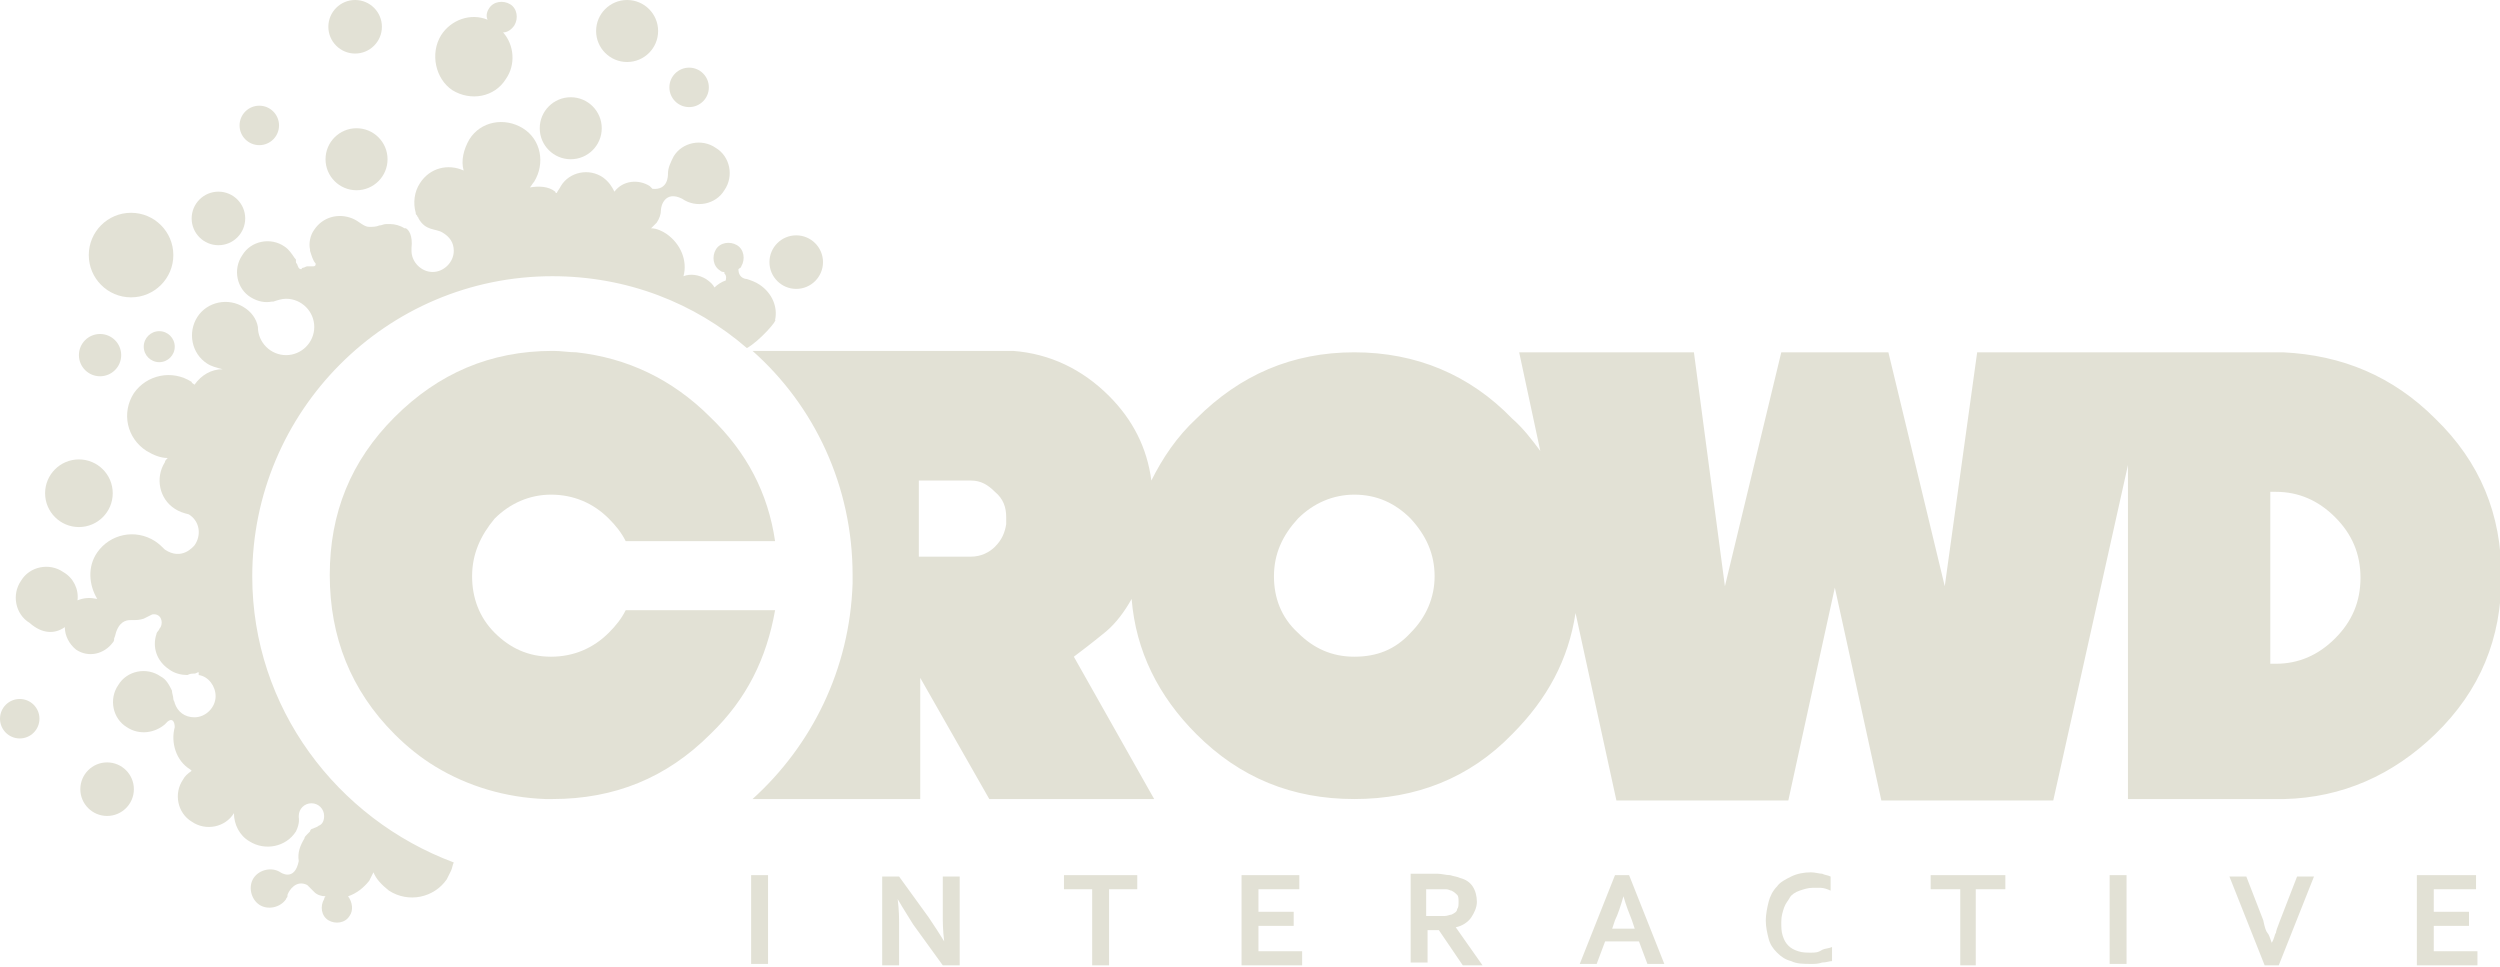
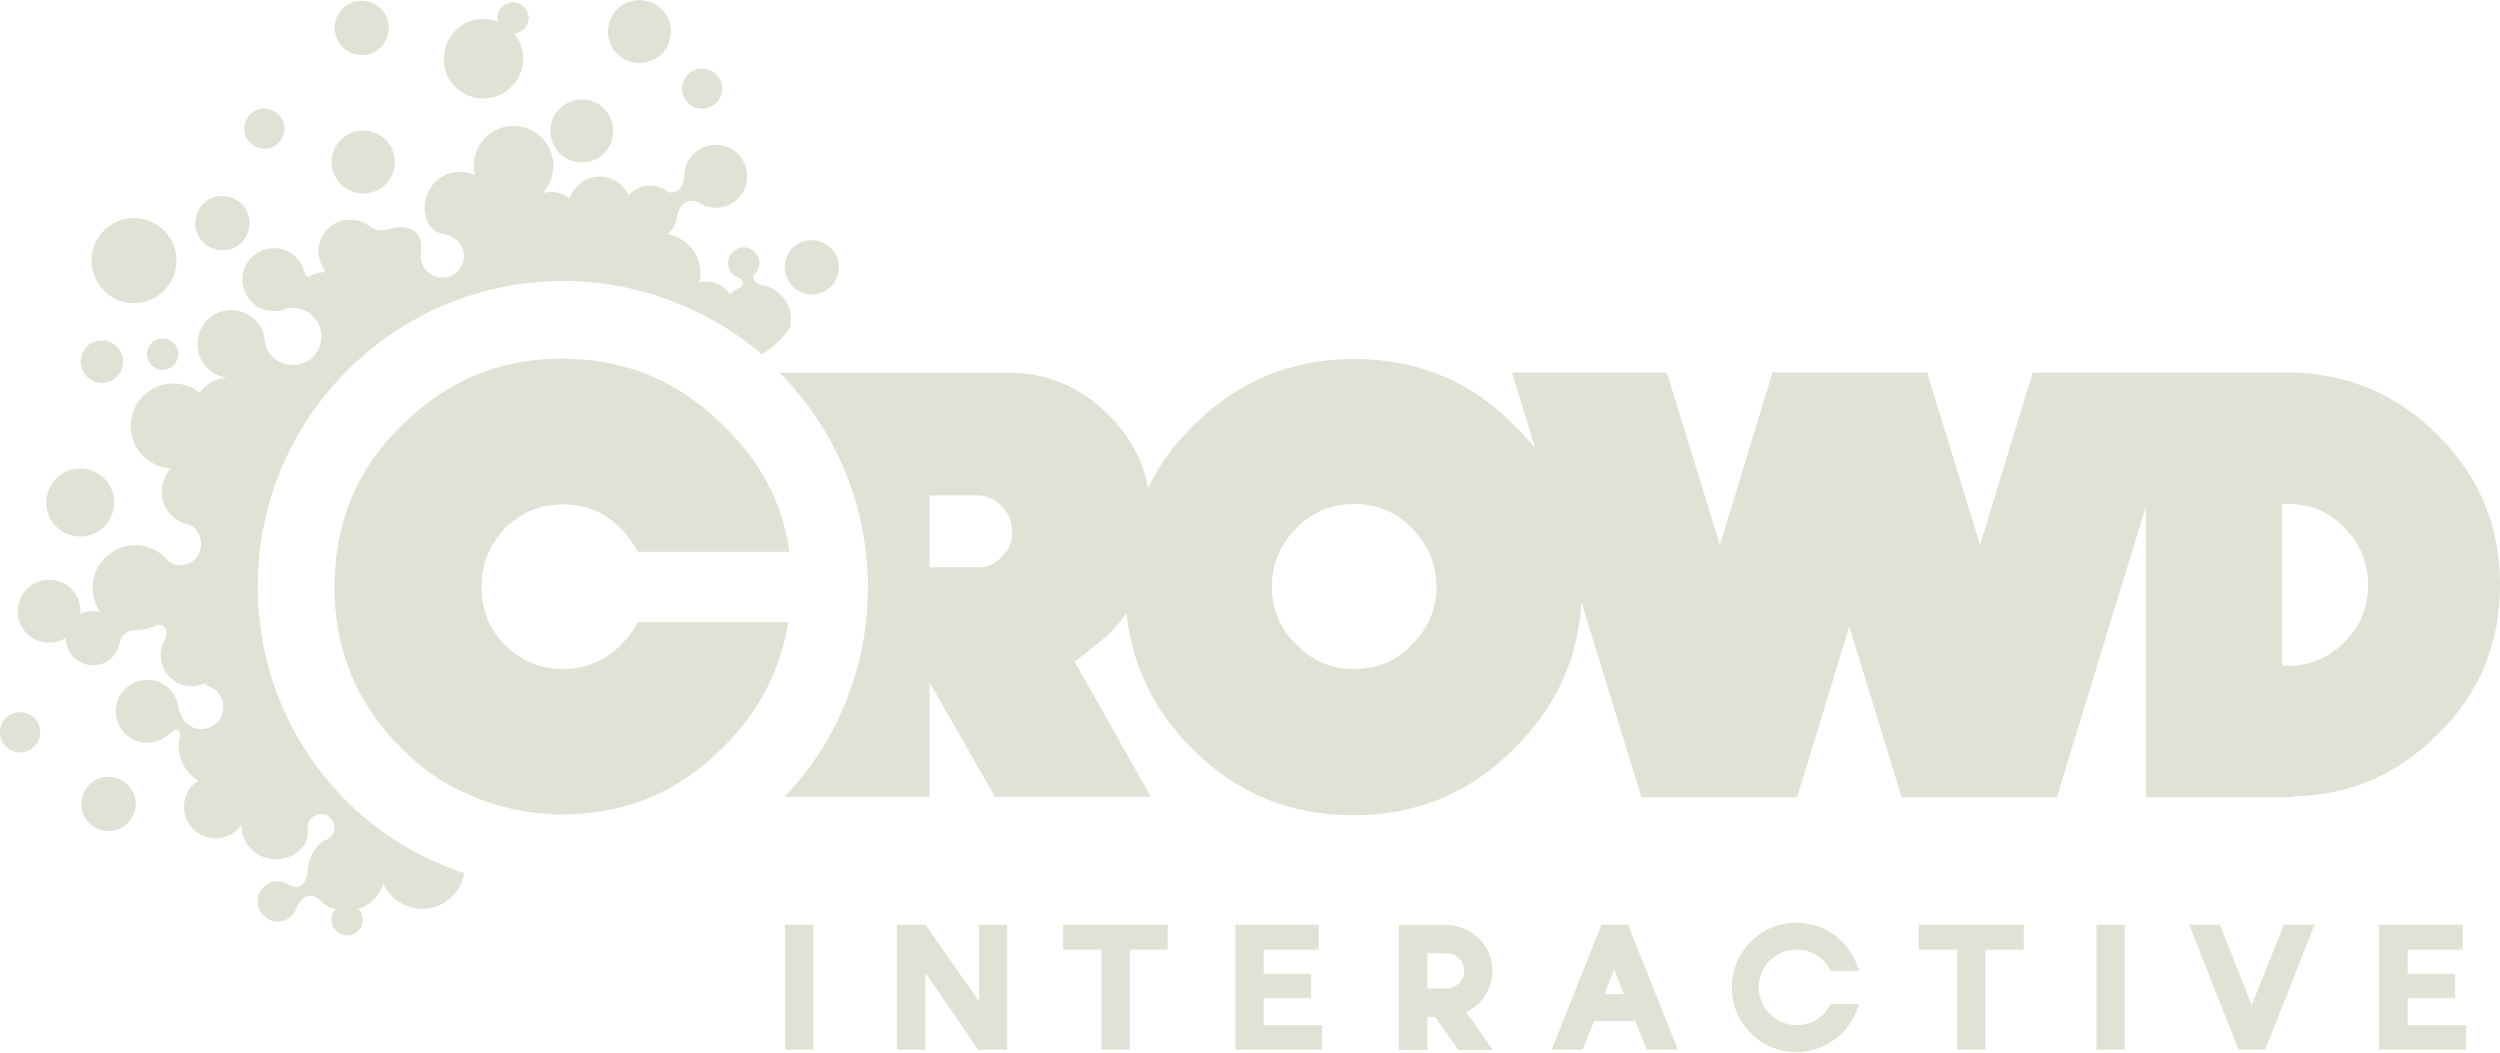
- <svg xmlns="http://www.w3.org/2000/svg" viewBox="0 0 177.4 68.6" enable-background="new 0 0 177.4 68.6">
-   <g fill="#e2e1d5">
-     <path d="m162 56.7s.1 0 0 0h.1c0 0 0 0 0 0 4.1-.1 7.7-1.7 10.7-4.6 3.2-3.1 4.7-6.8 4.7-11.2s-1.5-8.1-4.7-11.2c-3-3-6.6-4.5-10.8-4.7h-9.3-1.7-10.7l-2.3 16.6v-.1.1l-4-16.6h-2.7-1-.2-1-2.7l-4 16.6v-.1.1l-2.2-16.6h-12.4l1.5 7c-.6-.8-1.2-1.6-2-2.3-3-3.1-6.8-4.7-11.2-4.7-4.4 0-8.1 1.6-11.2 4.7-1.4 1.3-2.4 2.8-3.2 4.4-.3-2.3-1.3-4.3-3-6-1.9-1.9-4.2-3-6.8-3.2h-18.5c4.4 3.9 7.1 9.6 7.1 15.9 0 .1 0 .2 0 .3 0 .1 0 .2 0 .3-.2 6.1-2.9 11.5-7.1 15.3h11.9v-8.6l4.9 8.6h11.7l-5.7-10.1c.4-.3 1.2-.9 2.3-1.8.7-.6 1.3-1.4 1.8-2.3.3 3.7 1.9 6.9 4.6 9.6 3.1 3.1 6.8 4.6 11.2 4.6 4.4 0 8.2-1.5 11.2-4.6 2.5-2.5 4-5.3 4.5-8.6l2.9 13.3h12.2l2.4-11 .9-4.1.9 4.1 2.4 11h12.2l5.3-23.8v23.7h11m-.9-21.8c.1 0 .3 0 .4 0 1.6 0 3 .6 4.2 1.8 1.2 1.2 1.8 2.6 1.8 4.3 0 1.7-.6 3.1-1.8 4.3-1.2 1.2-2.6 1.8-4.2 1.8h-.4v-12.2m-89.7 2c0 .1 0 .1 0 0 0 .1 0 .1 0 .2v.1c-.1.6-.3 1.1-.8 1.6-.4.4-1 .7-1.7.7h-3.7c0 0 0 0 0 0v-5.4h3.7c.7 0 1.2.3 1.7.8.6.5.8 1.1.8 1.8v.2m28.7 8c-1.1 1.2-2.4 1.7-4 1.7-1.6 0-2.9-.6-4-1.7-1.2-1.1-1.7-2.5-1.7-4 0-1.6.6-2.9 1.7-4.1 1.1-1.1 2.5-1.7 4-1.7 1.6 0 2.9.6 4 1.7 1.1 1.2 1.7 2.5 1.7 4.1 0 1.5-.6 2.9-1.7 4" />
-     <path d="m53.3 62.1h1.2v6.3h-1.2z" />
-     <path d="m66.9 65c0 .4 0 1 .1 1.8-.3-.5-.7-1.1-1.1-1.7l-2.1-2.9h-1.2v6.3h1.2v-2.9c0-.4 0-1-.1-1.8.4.7.8 1.3 1.1 1.8l2.1 2.9h1.2v-6.3h-1.2v2.8" />
-     <path d="m75.5 63.1h2v5.4h1.2v-5.4h2v-1h-5.2z" />
-     <path d="m89.3 65.7h2.5v-1h-2.5v-1.6h2.9v-1h-4.1v6.4h4.3v-1h-3.1z" />
-     <path d="m103.3 65.8c.5-.1.9-.4 1.1-.7.2-.3.4-.7.4-1.1 0-.4-.1-.8-.3-1.1-.2-.3-.5-.5-.9-.6-.2-.1-.4-.1-.7-.2-.3 0-.6-.1-.9-.1h-1.9v6.3h1.2v-2.3h.8l1.7 2.5h1.4l-1.9-2.7m-.3-.9c-.1 0-.3.1-.5.1-.2 0-.4 0-.7 0h-.6v-1.9h.8c.2 0 .5 0 .6 0 .2 0 .3.1.4.1.2.1.3.2.4.3.1.1.1.3.1.5 0 .2 0 .4-.1.5 0 .2-.2.3-.4.4" />
-     <path d="m114.6 62.1l-2.5 6.3h1.2l.6-1.6h2.4l.6 1.6h1.2l-2.5-6.3h-1m1.4 3.8h-1.6l.2-.6c.2-.4.4-1 .6-1.7.2.7.4 1.2.6 1.7l.2.6" />
-     <path d="m128.5 67.6c-.3 0-.6 0-.9-.1-.3-.1-.5-.2-.7-.4-.2-.2-.3-.4-.4-.7-.1-.3-.1-.6-.1-1 0-.4.1-.7.2-1 .1-.3.3-.5.4-.7s.4-.4.7-.5c.3-.1.6-.2.9-.2.2 0 .4 0 .6 0 .2 0 .5.1.7.2v-1c-.2-.1-.4-.1-.6-.2-.2 0-.5-.1-.8-.1-.5 0-1 .1-1.4.3-.4.2-.8.4-1 .7-.3.3-.5.7-.6 1.1-.1.4-.2.9-.2 1.3 0 .5.1.9.2 1.3.1.4.3.7.6 1 .3.3.6.5 1 .6.4.2.9.2 1.4.2.3 0 .5 0 .8-.1.3 0 .5-.1.7-.1v-1c-.2.1-.5.1-.7.2-.3.2-.5.2-.8.2" />
-     <path d="m137 63.1h2.1v5.4h1.1v-5.4h2.1v-1h-5.3z" />
-     <path d="m149.7 62.1h1.2v6.3h-1.2z" />
-     <path d="m161.8 65.3c-.2.5-.3.8-.3.9-.1.1-.1.4-.3.7-.1-.3-.2-.6-.3-.7-.1-.1-.2-.4-.3-.9l-1.2-3.1h-1.2l2.5 6.3h1l2.5-6.3h-1.2l-1.2 3.1" />
-     <path d="m172.7 65.7h2.5v-1h-2.5v-1.6h3v-1h-4.2v6.4h4.3v-1h-3.1z" />
-     <path d="m44.4 43.3c-.3.6-.7 1.1-1.2 1.6-1.1 1.1-2.5 1.7-4.1 1.7-1.6 0-2.9-.6-4-1.7-1.1-1.1-1.6-2.5-1.6-4 0-1.6.6-2.9 1.6-4.1 1.1-1.1 2.5-1.7 4-1.7 1.6 0 3 .6 4.1 1.7.5.5.9 1 1.2 1.6h10.6c-.5-3.4-2-6.3-4.6-8.8-2.7-2.7-5.9-4.2-9.5-4.6-.5 0-1.1-.1-1.6-.1 0 0-.1 0-.1 0-4.4 0-8.1 1.6-11.2 4.7-3.1 3.1-4.6 6.8-4.6 11.2s1.5 8.2 4.6 11.3c.9.9 1.9 1.7 2.9 2.3 2.3 1.4 5 2.2 7.8 2.3.1 0 .3 0 .4 0 0 0 .1 0 .1 0 4.4 0 8.1-1.5 11.2-4.6 2.6-2.5 4-5.4 4.6-8.8h-10.6" />
-     <circle cx="5.6" cy="35" r="2.4" />
-     <circle cx="11.3" cy="24.6" r="1.1" />
-     <circle cx="7.1" cy="25.2" r="1.5" />
-     <circle cx="9.3" cy="18.1" r="3" />
-     <circle cx="15.5" cy="15.5" r="1.9" />
-     <circle cx="18.4" cy="8.9" r="1.4" />
-     <circle cx="25.3" cy="11.3" r="2.2" />
-     <circle cx="25.2" cy="1.9" r="1.9" />
-     <path d="m32.1 6.4c1.3.8 3 .5 3.8-.8.7-1 .6-2.4-.2-3.3.3 0 .6-.2.8-.5.3-.5.2-1.2-.3-1.5-.5-.3-1.2-.2-1.5.3-.2.3-.2.6-.1.8-1.2-.5-2.6 0-3.3 1.1-.8 1.3-.4 3.1.8 3.9" />
-     <circle cx="40.5" cy="9.1" r="2.2" />
-     <circle cx="44.5" cy="2.2" r="2.2" />
-     <circle cx="48.9" cy="6.2" r="1.4" />
-     <circle cx="56.5" cy="18.6" r="1.9" />
-     <circle cx="7.6" cy="56" r="1.9" />
-     <circle cx="1.4" cy="51" r="1.4" />
-     <path d="m17.9 40.9c0-11.7 9.5-21.3 21.3-21.3 5.3 0 10.1 1.9 13.8 5.1.9-.5 2.2-2 2-2 .2-.9-.2-1.9-1.1-2.5-.3-.2-.6-.3-.9-.4 0 0-.6 0-.6-.7.1-.1.2-.1.2-.2.3-.5.2-1.2-.3-1.5-.5-.3-1.2-.2-1.5.3-.3.5-.2 1.2.3 1.5.1.1.2.1.3.1 0 0 0 0 0 .1.2.2.1.4.1.5-.3.1-.6.3-.8.5-.1-.2-.3-.4-.6-.6-.5-.3-1.1-.4-1.6-.2.3-1.1-.2-2.3-1.2-3-.3-.2-.7-.4-1.1-.4.1-.1.3-.3.4-.4.2-.3.3-.6.3-.9s.3-1.4 1.5-.8c1 .7 2.4.4 3-.6.7-1 .4-2.4-.6-3-1-.7-2.4-.4-3 .6-.2.4-.4.8-.4 1.2 0 0 0 0 0 0 0 .2 0 1.2-1.1 1.1-.1-.1-.1-.1-.2-.2-.8-.5-1.9-.4-2.5.4-.2-.4-.4-.7-.8-1-1-.7-2.4-.4-3 .6-.1.2-.2.3-.3.5 0 0-.1 0-.1-.1-.5-.4-1.2-.4-1.8-.3.1-.1.2-.3.3-.4.8-1.3.5-3-.8-3.8-1.3-.8-3-.5-3.8.8-.4.7-.6 1.5-.4 2.2-1.1-.5-2.4-.2-3.1.9-.4.6-.5 1.4-.3 2.1 0 .1 0 .1.1.2 0 .1.1.1.1.2.5.9 1.2.7 1.7 1 .5.3.8.7.8 1.3 0 .8-.7 1.5-1.5 1.5-.8 0-1.5-.7-1.5-1.5 0-.1 0-.2 0-.2.1-.9-.2-1.3-.4-1.4 0 0 0 0-.1 0-.3-.2-.7-.3-1-.3-.1 0-.2 0-.3 0-.2 0-.3.1-.5.1-.2.1-.5.1-.7.1-.4 0-.7-.4-1.2-.6-1-.4-2.1-.1-2.7.8-.3.4-.4 1-.3 1.4 0 0 0 0 0 .1.1.3.2.7.4.9 0 .1 0 .2-.2.2-.1 0-.2 0-.2 0-.1 0-.1 0-.2 0-.1 0-.2.1-.3.1 0 0-.1 0-.1.1-.1 0-.2 0-.3-.3 0-.1-.1-.1-.1-.2 0 0 0-.1 0-.1 0-.1 0-.1-.1-.2-.2-.3-.4-.6-.7-.8-1-.7-2.4-.4-3 .6-.7 1-.4 2.4.6 3 .5.3 1 .4 1.5.3h.1c.3-.1.6-.2.9-.2 1.1 0 2 .9 2 2 0 1.1-.9 2-2 2-1.1 0-2-.9-2-2-.1-.6-.5-1.1-1-1.4-1.1-.7-2.6-.4-3.3.7-.7 1.1-.4 2.6.7 3.3.3.2.7.3 1.1.4-.8 0-1.5.4-2 1.1-.1-.1-.2-.1-.2-.2-1.4-.9-3.2-.5-4.1.8-.9 1.4-.5 3.2.9 4.1.5.3 1 .5 1.5.5-.1.1-.2.2-.2.3-.7 1.1-.4 2.6.7 3.3.3.2.6.3 1 .4.8.5.9 1.5.4 2.2-.1.1-.9 1.1-2.1.3-.2-.2-.4-.4-.7-.6-1.4-.9-3.2-.5-4.1.8-.7 1-.6 2.3 0 3.3-.5-.1-.9-.1-1.4.1.1-.8-.3-1.6-1-2-1-.7-2.4-.4-3 .6-.7 1-.4 2.4.6 3 .9.8 1.8.8 2.5.3 0 .6.3 1.2.8 1.6.9.6 2 .3 2.6-.5.1-.1.1-.2.1-.3 0 0 0 0 0 0 .1-.2.1-.4.2-.6.3-.7.8-.7 1-.7 0 0 .1 0 .1 0 .3 0 .5 0 .8-.1.2-.1.4-.2.6-.3.6-.1.8.5.6.9-.1.1-.1.2-.2.3-.1.1-.1.2-.1.2-.3.9 0 1.9.9 2.5.4.3.9.4 1.3.4.2-.1.3-.1.5-.1.1 0 .2-.1.3-.1 0 .1 0 .1 0 .2.7.1 1.2.8 1.2 1.5 0 .8-.7 1.5-1.5 1.5-.7 0-1.2-.4-1.4-1 0-.1-.1-.2-.1-.3 0-.2-.1-.4-.1-.6-.2-.4-.4-.8-.8-1-1-.7-2.4-.4-3 .6-.7 1-.4 2.4.6 3 .9.6 2 .4 2.7-.2.5-.6.7-.2.7.2-.3 1.1.1 2.4 1.1 3 0 0 .1.1.1.1-.3.2-.5.4-.6.6-.7 1-.4 2.4.6 3 1 .7 2.4.4 3-.6 0 .8.4 1.6 1.1 2 1.1.7 2.6.4 3.3-.7.3-.6.2-1 .2-1 0 0 0-.1 0-.1 0-.5.4-.9.9-.9.5 0 .9.4.9.9 0 .3-.1.6-.4.7-.1.1-.2.1-.4.2-.1 0-.2.1-.2.2 0 0-.1.1-.1.1 0 0-.1.1-.1.1-.1.1-.2.2-.2.3-.3.5-.5 1-.4 1.6-.3 1.5-1.3.8-1.3.8-.6-.4-1.5-.2-1.9.4-.4.6-.2 1.5.4 1.9.6.4 1.5.2 1.9-.4 0-.1.1-.1.1-.2 0 0 0 0 0 0v-.1c.1-.3.6-1.1 1.4-.7.2.2.3.3.5.5.2.2.5.3.8.3 0 0-.1.1-.1.2-.3.5-.2 1.2.3 1.5.5.3 1.2.2 1.5-.3.3-.4.2-1-.1-1.4.6-.2 1.1-.6 1.5-1.1.1-.2.2-.4.3-.6.2.5.6.9 1.1 1.3 1.4.9 3.2.5 4.1-.8.1-.2.2-.4.3-.6.1-.2.1-.4.2-.6-8.3-3.1-14.3-11-14.3-20.3" />
+ <svg xmlns="http://www.w3.org/2000/svg" version="1.1" id="Layer_2" x="0px" y="0px" viewBox="-0.1 275.8 612.1 257.6" enable-background="new -0.1 275.8 612.1 257.6" xml:space="preserve">
+   <g>
+     <rect x="192.1" y="502.2" fill="#E2E1D5" width="6.9" height="30.6" />
+     <polygon fill="#E2E1D5" points="260.2,508.3 269.6,508.3 269.6,532.8 276.5,532.8 276.5,508.3 285.8,508.3 285.8,502.2    260.2,502.2  " />
+     <polygon fill="#E2E1D5" points="309.3,520.2 320.9,520.2 320.9,514.2 309.3,514.2 309.3,508.3 322.8,508.3 322.8,502.2    302.4,502.2 302.4,532.8 323.6,532.8 323.6,526.8 309.3,526.8  " />
+     <polygon fill="#E2E1D5" points="469.7,508.3 479.1,508.3 479.1,532.8 486,532.8 486,508.3 495.4,508.3 495.4,502.2 469.7,502.2     " />
+     <rect x="513.2" y="502.2" fill="#E2E1D5" width="6.9" height="30.6" />
+     <polygon fill="#E2E1D5" points="589.4,520.2 601,520.2 601,514.2 589.4,514.2 589.4,508.3 602.9,508.3 602.9,502.2 582.4,502.2    582.4,532.8 603.7,532.8 603.7,526.8 589.4,526.8  " />
+     <path fill="#E2E1D5" d="M439.8,508.3c3.4,0,6.5,1.8,8.1,4.8l0.2,0.4h7l-0.4-1.1c-2.2-6.4-8.2-10.7-15-10.7   c-8.7,0-15.8,7.1-15.8,15.9c0,8.7,7.1,15.8,15.8,15.8c6.7,0,12.8-4.3,15-10.7l0.4-1.1h-7l-0.2,0.4c-1.6,3-4.8,4.8-8.1,4.8   c-5.1,0-9.3-4.2-9.3-9.3C430.5,512.4,434.7,508.3,439.8,508.3z" />
+     <polygon fill="#E2E1D5" points="239.6,521 226.5,502.2 219.5,502.2 219.5,532.8 226.5,532.8 226.5,514 239.4,532.8 239.6,532.8    239.6,532.8 246.5,532.8 246.5,502.2 239.6,502.2  " />
+     <path fill="#E2E1D5" d="M365.3,513.5c0-6.2-5-11.2-11.2-11.2v0h-11.7v0v30.6h7v-8.1h1.9l5.7,8.1h8.4l-6.5-9.3   C362.7,521.8,365.3,517.9,365.3,513.5z M354.1,517.8h-4.7v-8.6h4.7v0c2.4,0,4.3,1.9,4.3,4.3C358.4,515.8,356.5,517.7,354.1,517.8z" />
+     <path fill="#E2E1D5" d="M392,502.2l-12.2,30.6h7.6l2.8-7h10.1l2.8,7h7.6l-12.2-30.6H392z M392.7,519.2l2.4-6.1l2.4,6.1H392.7z" />
+     <polygon fill="#E2E1D5" points="551.2,521.9 543.4,502.2 535.9,502.2 548,532.8 554.5,532.8 566.6,502.2 559.1,502.2  " />
+     <path fill="#E2E1D5" d="M156,428.2c-1,2-2.3,3.8-4.1,5.5c-3.8,3.9-8.6,5.9-14.2,5.9c-5.6,0-10.3-2-14.2-5.9   c-3.8-3.8-5.7-8.6-5.7-14.1c0-5.6,1.9-10.3,5.7-14.4c3.9-3.9,8.6-5.9,14.2-5.9c5.6,0,10.4,2,14.2,5.9c1.7,1.7,3,3.7,4.2,5.7h37.1   c-1.7-11.9-7-22.1-16.1-30.8c-9.4-9.5-20.6-14.9-33.5-16.2c-1.8-0.1-3.7-0.2-5.7-0.3c0,0,0,0-0.1,0c-0.1,0-0.2,0-0.3,0   c-15.4,0-28.4,5.5-39.4,16.5c-11,10.8-16.3,24-16.3,39.4c0,15.4,5.4,28.6,16.3,39.4c3.2,3.2,6.6,6,10.2,8.2   c8.1,4.8,17.4,7.7,27.4,8.1c0.5,0,1,0,1.4,0c0.1,0,0.3,0,0.4,0c15.4,0,28.5-5.4,39.3-16.3c9-8.8,14.2-19.1,16.1-30.8H156z" />
+     <path fill="#E2E1D5" d="M15,405.8c3.8,2.5,9,1.5,11.5-2.4c2.5-3.8,1.5-9-2.4-11.5c-3.8-2.5-9-1.5-11.5,2.4   C10.1,398.1,11.1,403.3,15,405.8z" />
+     <path fill="#E2E1D5" d="M41.8,359.3c-1.8-1.2-4.1-0.7-5.3,1.1c-1.2,1.8-0.7,4.1,1.1,5.3c1.8,1.2,4.1,0.7,5.3-1.1   C44.1,362.8,43.6,360.4,41.8,359.3z" />
+     <path fill="#E2E1D5" d="M22,368.7c2.4,1.6,5.6,0.9,7.2-1.5c1.6-2.4,0.9-5.7-1.5-7.2c-2.4-1.6-5.7-0.9-7.2,1.5   C18.9,363.9,19.6,367.1,22,368.7z" />
+     <path fill="#E2E1D5" d="M27,348.3c4.8,3.2,11.3,1.8,14.4-3c3.2-4.8,1.8-11.3-3-14.4c-4.8-3.2-11.3-1.8-14.4,3   C20.9,338.7,22.2,345.2,27,348.3z" />
+     <path fill="#E2E1D5" d="M50.7,336c3.1,2,7.2,1.2,9.2-1.9c2-3.1,1.2-7.2-1.9-9.2c-3.1-2-7.2-1.2-9.2,1.9   C46.8,329.9,47.6,334,50.7,336z" />
+     <path fill="#E2E1D5" d="M61.9,311.4c2.3,1.5,5.3,0.9,6.8-1.4c1.5-2.3,0.9-5.3-1.4-6.8c-2.3-1.5-5.3-0.9-6.8,1.4   C59,306.9,59.6,309.9,61.9,311.4z" />
+     <path fill="#E2E1D5" d="M84.6,321.9c3.6,2.3,8.3,1.4,10.7-2.2c2.3-3.6,1.4-8.3-2.2-10.7c-3.6-2.3-8.3-1.3-10.7,2.2   C80,314.7,81,319.5,84.6,321.9z" />
+     <path fill="#E2E1D5" d="M84.8,288.2c3.1,2,7.2,1.2,9.2-1.9c2-3.1,1.2-7.2-1.9-9.2c-3.1-2-7.2-1.2-9.2,1.9   C80.9,282,81.8,286.1,84.8,288.2z" />
+     <path fill="#E2E1D5" d="M112.9,298.3c4.5,3,10.5,1.7,13.5-2.8c2.4-3.6,2-8.3-0.6-11.5c1.1-0.1,2.2-0.7,2.9-1.7   c1.2-1.8,0.7-4.1-1.1-5.3c-1.8-1.2-4.1-0.7-5.3,1.1c-0.6,0.9-0.8,2-0.5,3c-4.2-1.6-9.1-0.2-11.6,3.7   C107.2,289.4,108.4,295.4,112.9,298.3z" />
+     <path fill="#E2E1D5" d="M138.1,314.3c3.6,2.3,8.3,1.4,10.7-2.2c2.3-3.6,1.3-8.3-2.2-10.7c-3.6-2.3-8.3-1.3-10.7,2.2   C133.6,307.2,134.6,312,138.1,314.3z" />
+     <path fill="#E2E1D5" d="M152.2,290c3.6,2.3,8.3,1.3,10.7-2.2c2.3-3.6,1.4-8.3-2.2-10.7c-3.6-2.3-8.3-1.4-10.7,2.2   C147.7,282.9,148.7,287.7,152.2,290z" />
+     <path fill="#E2E1D5" d="M169.1,301.6c2.3,1.5,5.3,0.9,6.8-1.4c1.5-2.3,0.9-5.3-1.4-6.8c-2.3-1.5-5.3-0.9-6.8,1.4   C166.2,297.1,166.9,300.1,169.1,301.6z" />
+     <path fill="#E2E1D5" d="M195,346.8c3.1,2,7.2,1.2,9.2-1.9c2-3.1,1.2-7.2-1.9-9.2c-3.1-2-7.2-1.2-9.2,1.9   C191.1,340.6,192,344.8,195,346.8z" />
+     <path fill="#E2E1D5" d="M30.1,467.1c-3.1-2-7.2-1.2-9.2,1.9c-2,3.1-1.2,7.2,1.9,9.2c3.1,2,7.2,1.2,9.2-1.9   C34.1,473.2,33.2,469.1,30.1,467.1z" />
+     <path fill="#E2E1D5" d="M7.5,451c-2.3-1.5-5.3-0.9-6.8,1.4c-1.5,2.3-0.9,5.3,1.4,6.8c2.3,1.5,5.3,0.9,6.8-1.4   C10.5,455.5,9.8,452.4,7.5,451z" />
+     <path fill="#E2E1D5" d="M63,419.4c0-41.3,33.5-74.8,74.8-74.8c18.5,0,35.5,6.8,48.6,17.9c3.3-1.6,7.8-6.9,7-7   c0.6-3.3-0.8-6.8-3.8-8.7c-1-0.6-2-1-3.1-1.2l0,0c0,0-2.2-0.2-2.1-2.4c0.3-0.2,0.6-0.5,0.8-0.9c1.2-1.8,0.7-4.1-1.1-5.3   c-1.8-1.2-4.1-0.7-5.3,1.1c-1.2,1.8-0.7,4.1,1.1,5.3c0.4,0.2,0.8,0.4,1.2,0.5c0,0.1,0.1,0.2,0.2,0.2c0.8,0.7,0.4,1.5,0.2,1.9   c-1.1,0.4-2,1.1-2.9,1.9c-0.5-0.8-1.2-1.6-2-2.1c-1.7-1.1-3.7-1.3-5.5-0.8c1-3.9-0.6-8.1-4.1-10.4c-1.2-0.8-2.4-1.2-3.7-1.5   c0.5-0.4,1-0.9,1.4-1.5c0.6-1,1-2.1,1-3.2c0,0,0,0,0,0s1.2-4.9,5.2-3c3.6,2.3,8.3,1.4,10.7-2.2c2.3-3.6,1.3-8.4-2.2-10.7   c-3.6-2.3-8.4-1.3-10.7,2.2c-0.9,1.3-1.3,2.8-1.3,4.2l0,0c0,0,0,0,0,0.1c0,0,0,0,0,0c0,0.6-0.1,4.2-3.9,3.9c0,0,0,0,0,0   c-0.2-0.2-0.5-0.4-0.8-0.6c-2.9-1.9-6.7-1.2-8.9,1.4c-0.6-1.3-1.5-2.5-2.8-3.4c-3.6-2.3-8.3-1.4-10.7,2.2c-0.4,0.6-0.7,1.2-0.9,1.9   c-0.1-0.1-0.2-0.2-0.4-0.3c-1.9-1.3-4.2-1.6-6.3-1c0.4-0.4,0.8-0.9,1.1-1.4c2.9-4.5,1.7-10.5-2.8-13.5c-4.5-2.9-10.5-1.7-13.5,2.8   c-1.6,2.4-1.9,5.2-1.3,7.7c-3.8-1.8-8.5-0.6-10.9,3.1c-1.5,2.3-1.8,5-1,7.4c0.1,0.2,0.1,0.4,0.2,0.6c0.1,0.2,0.2,0.4,0.3,0.7   c1.6,3,4.2,2.3,5.9,3.4c0,0,0,0,0,0c1.7,0.9,2.8,2.6,2.8,4.6c0,2.9-2.4,5.3-5.3,5.3c-2.9,0-5.3-2.4-5.3-5.3c0-0.3,0-0.5,0.1-0.8   c0,0,0-0.1,0-0.1c0.3-3.2-0.8-4.5-1.3-4.9c-0.1-0.1-0.1-0.1-0.2-0.2c-1.1-0.7-2.3-1.1-3.5-1.1l0,0c0,0,0,0-0.1,0h0   c-0.3,0-0.6,0-0.9,0.1c-0.6,0.1-1.1,0.2-1.7,0.4c-0.8,0.2-1.6,0.4-2.5,0.3c-1.3,0-2.5-1.3-4.2-2c0,0,0,0,0,0   c-3.4-1.4-7.4-0.3-9.5,2.9c-1,1.6-1.4,3.4-1.2,5.1c0,0,0,0,0,0.1c0,0.1,0,0.2,0.1,0.3c0.2,1.2,0.6,2.3,1.4,3.3   c0.1,0.4-0.1,0.6-0.6,0.6c0,0-0.1,0-0.2,0c-0.3,0-0.5,0.1-0.8,0.1c-0.2,0.1-0.5,0.1-0.7,0.2c-0.5,0.1-0.9,0.4-1.1,0.5   c-0.1,0.1-0.3,0.2-0.4,0.2c-0.3,0.1-0.9,0.1-1.1-1.1c-0.1-0.2-0.2-0.5-0.3-0.7c-0.1-0.1-0.1-0.3-0.1-0.4c-0.1-0.2-0.2-0.4-0.3-0.6   c0,0,0,0,0,0c-0.6-1.1-1.5-2.1-2.6-2.9c-3.6-2.3-8.3-1.3-10.7,2.2c-2.3,3.6-1.4,8.3,2.2,10.7c1.7,1.1,3.6,1.4,5.4,1.2l0.2,0.1   c1-0.5,2.1-0.8,3.3-0.8c3.8,0,7,3.1,7,7c0,3.9-3.1,7-7,7c-3.9,0-7-3.1-7-7c0,0,0-0.1,0-0.1c-0.5-2-1.7-3.8-3.5-5   c-3.9-2.5-9-1.5-11.5,2.4c-2.5,3.8-1.5,9,2.4,11.5c1.2,0.8,2.4,1.2,3.7,1.3c-2.7,0-5.3,1.3-6.9,3.7c-0.3-0.2-0.6-0.4-0.8-0.6   c-4.8-3.2-11.3-1.8-14.4,3c-3.2,4.8-1.8,11.3,3,14.4c1.6,1,3.4,1.6,5.1,1.7c-0.3,0.3-0.6,0.7-0.8,1.1c-2.5,3.9-1.5,9,2.4,11.5   c1.1,0.7,2.2,1.1,3.4,1.3c2.7,1.9,3,5.2,1.6,7.6c-0.4,0.5-3.1,3.9-7.3,1.1c-0.6-0.8-1.4-1.5-2.3-2.1c-4.8-3.2-11.2-1.8-14.4,3   c-2.4,3.6-2.2,8.2,0.1,11.6c-1.6-0.4-3.3-0.2-4.8,0.5c0.2-2.7-1-5.5-3.4-7.1c-3.6-2.3-8.3-1.3-10.7,2.2c-2.3,3.6-1.4,8.3,2.2,10.7   c2.6,1.7,5.8,1.6,8.3,0.1c0,2.2,1,4.3,3,5.6c3.1,2,7.2,1.2,9.2-1.9c0.2-0.3,0.3-0.6,0.5-0.9h0c0.3-0.7,0.5-1.4,0.6-2.1   c1-2.3,2.7-2.6,3.5-2.6c0.1,0,0.2,0,0.3,0c0.1,0,0.1,0,0.1,0l0,0c0.9,0,1.9-0.2,2.8-0.4c0,0,0,0,0,0c0,0,0,0,0.1,0   c0.8-0.2,1.5-0.5,2.2-0.9c2.1-0.4,2.8,1.6,2.2,3.2c0,0,0,0,0,0c-0.2,0.3-0.4,0.7-0.5,1c0,0,0,0.1-0.1,0.1c-0.3,0.3-0.3,0.6-0.3,0.8   c-1,3.2,0.2,6.8,3.1,8.7c1.5,1,3.1,1.3,4.7,1.2c0.6-0.2,1.2-0.3,1.8-0.3c0.4-0.1,0.8-0.3,1.1-0.4c-0.1,0.2-0.1,0.4-0.1,0.5   c2.5,0.5,4.4,2.7,4.4,5.3c0,3-2.4,5.4-5.4,5.4c-2.4,0-4.4-1.5-5.1-3.7c-0.2-0.3-0.3-0.7-0.5-1.2c-0.1-0.8-0.2-1.5-0.5-2.2   c0,0,0-0.1,0-0.1c0,0,0,0,0,0c-0.6-1.4-1.5-2.7-2.9-3.6c-3.6-2.3-8.3-1.3-10.7,2.2c-2.3,3.6-1.4,8.3,2.2,10.7c3,2,6.9,1.5,9.5-0.8   c0,0,0.1-0.1,0.1-0.1c0,0,0.1-0.1,0.1-0.1c0,0,0,0,0.1,0c1.8-1.9,2.4-0.6,2.5,0.5c-1.1,3.9,0.4,8.3,4,10.7c0.1,0.1,0.3,0.2,0.5,0.3   c-0.9,0.6-1.7,1.3-2.3,2.2c-2.3,3.6-1.3,8.3,2.2,10.7c3.5,2.3,8.3,1.4,10.6-2.1c0,2.8,1.3,5.5,3.8,7.1c3.9,2.6,9.2,1.5,11.8-2.4   c0.9-2,0.6-3.5,0.6-3.5l0,0c0-0.2,0-0.3,0-0.5c0-1.8,1.5-3.3,3.3-3.3c1.8,0,3.3,1.5,3.3,3.3c0,1.1-0.5,2-1.3,2.6l0,0h0   c-0.4,0.3-0.8,0.5-1.2,0.6c-0.3,0.2-0.6,0.4-0.9,0.6c-0.1,0.1-0.2,0.2-0.3,0.3c-0.2,0.1-0.3,0.3-0.5,0.5c-0.3,0.3-0.6,0.7-0.8,1.1   c-1.1,1.7-1.6,3.6-1.6,5.5c-1,5.2-4.6,2.8-4.6,2.8c-2.3-1.5-5.3-0.9-6.8,1.4c-1.5,2.3-0.9,5.3,1.4,6.8c2.3,1.5,5.3,0.9,6.8-1.4   c0.1-0.2,0.2-0.4,0.3-0.7l0,0c0,0,0,0,0-0.1c0.1-0.1,0.1-0.3,0.2-0.4c0.5-1.1,2-3.8,5-2.5c0.6,0.6,1.2,1.2,1.9,1.7   c0.8,0.6,1.7,1,2.7,1.2c-0.2,0.2-0.3,0.4-0.4,0.5c-1.2,1.8-0.7,4.1,1.1,5.3c1.8,1.2,4.1,0.7,5.3-1.1c1-1.6,0.8-3.6-0.5-4.8   c2.1-0.6,3.9-2,5.1-3.9c0.4-0.7,0.8-1.4,1.1-2.2c0.8,1.7,2,3.3,3.8,4.4c4.8,3.2,11.3,1.8,14.4-3c0.4-0.6,0.7-1.3,1-2   c0.3-0.7,0.4-1.4,0.6-2C84.1,480,63,452.2,63,419.4z" />
+     <path fill="#E2E1D5" d="M561.5,470.8c0.1,0,0.2,0,0.3,0h0h0c13.5-0.4,25.2-5.4,34.9-15.2C607,445.6,612,433.3,612,419   c0-14.3-5-26.5-15.3-36.7c-9.7-9.8-21.5-14.8-35.2-15.3h-63.9l-12.9,42.2l-12.9-41.9l0.1-0.3h-0.2h-37.8h-0.2l0.1,0.3L421,409.2   L408,367h-37.9l5.7,18.6c-1.5-1.9-3.2-3.7-5-5.5c-10.7-11-23.9-16.4-39.4-16.4h0h0h0c-15.4,0-28.6,5.5-39.4,16.4   c-4.7,4.6-8.3,9.6-11,15.1c-1.3-6.8-4.5-12.7-9.7-17.8c-6.2-6.3-13.6-9.7-22.2-10.3h-58.3c13.4,13.5,21.6,32.1,21.6,52.6   c0,19.8-7.7,37.9-20.4,51.2h35.5v-28l16,28h38.2l-18.7-33.1c1.3-1,3.9-2.9,7.4-5.9c2.1-1.7,3.8-3.8,5.3-6.1   c1.3,12.8,6.7,24,16.1,33.3c10.8,11,24,16.3,39.4,16.3c15.5,0,28.7-5.4,39.4-16.3c10.2-10,15.7-22,16.5-35.9l14.7,47.8h0.1h37.9   h0.1l12.8-41.8l12.8,41.8h0.1h37.9h0l21.8-71.2v71.2H561.5z M558.7,399.3c0.4-0.1,1-0.1,1.5-0.1c5.2,0,10,1.9,13.7,5.8   c3.9,3.9,5.8,8.5,5.8,14c0,5.5-1.9,10.2-5.8,14c-3.8,3.9-8.5,5.8-13.7,5.8h-1.5V399.3z M247.7,406c0,0.2,0,0.2,0,0.2   c0,0.3,0,0.3,0,0.5v0.5c-0.2,1.9-1.1,3.5-2.7,5.1c-1.5,1.5-3.3,2.4-5.5,2.4h-11.9c0,0-0.1,0-0.1,0h0v-17.6h12c2.2,0.1,4,1,5.5,2.5   c1.8,1.7,2.5,3.5,2.7,6V406z M345.6,433.6c-3.9,4.1-8.5,6-14.2,6c-5.5,0-10.3-2-14.1-6c-4-3.8-6-8.6-6-14.1c0-5.6,2-10.3,6-14.4   c3.8-3.9,8.6-5.9,14.1-5.9c5.8,0,10.3,2,14.2,5.9c3.9,4.1,6,8.8,6,14.4C351.6,425,349.5,429.8,345.6,433.6z" />
  </g>
</svg>
